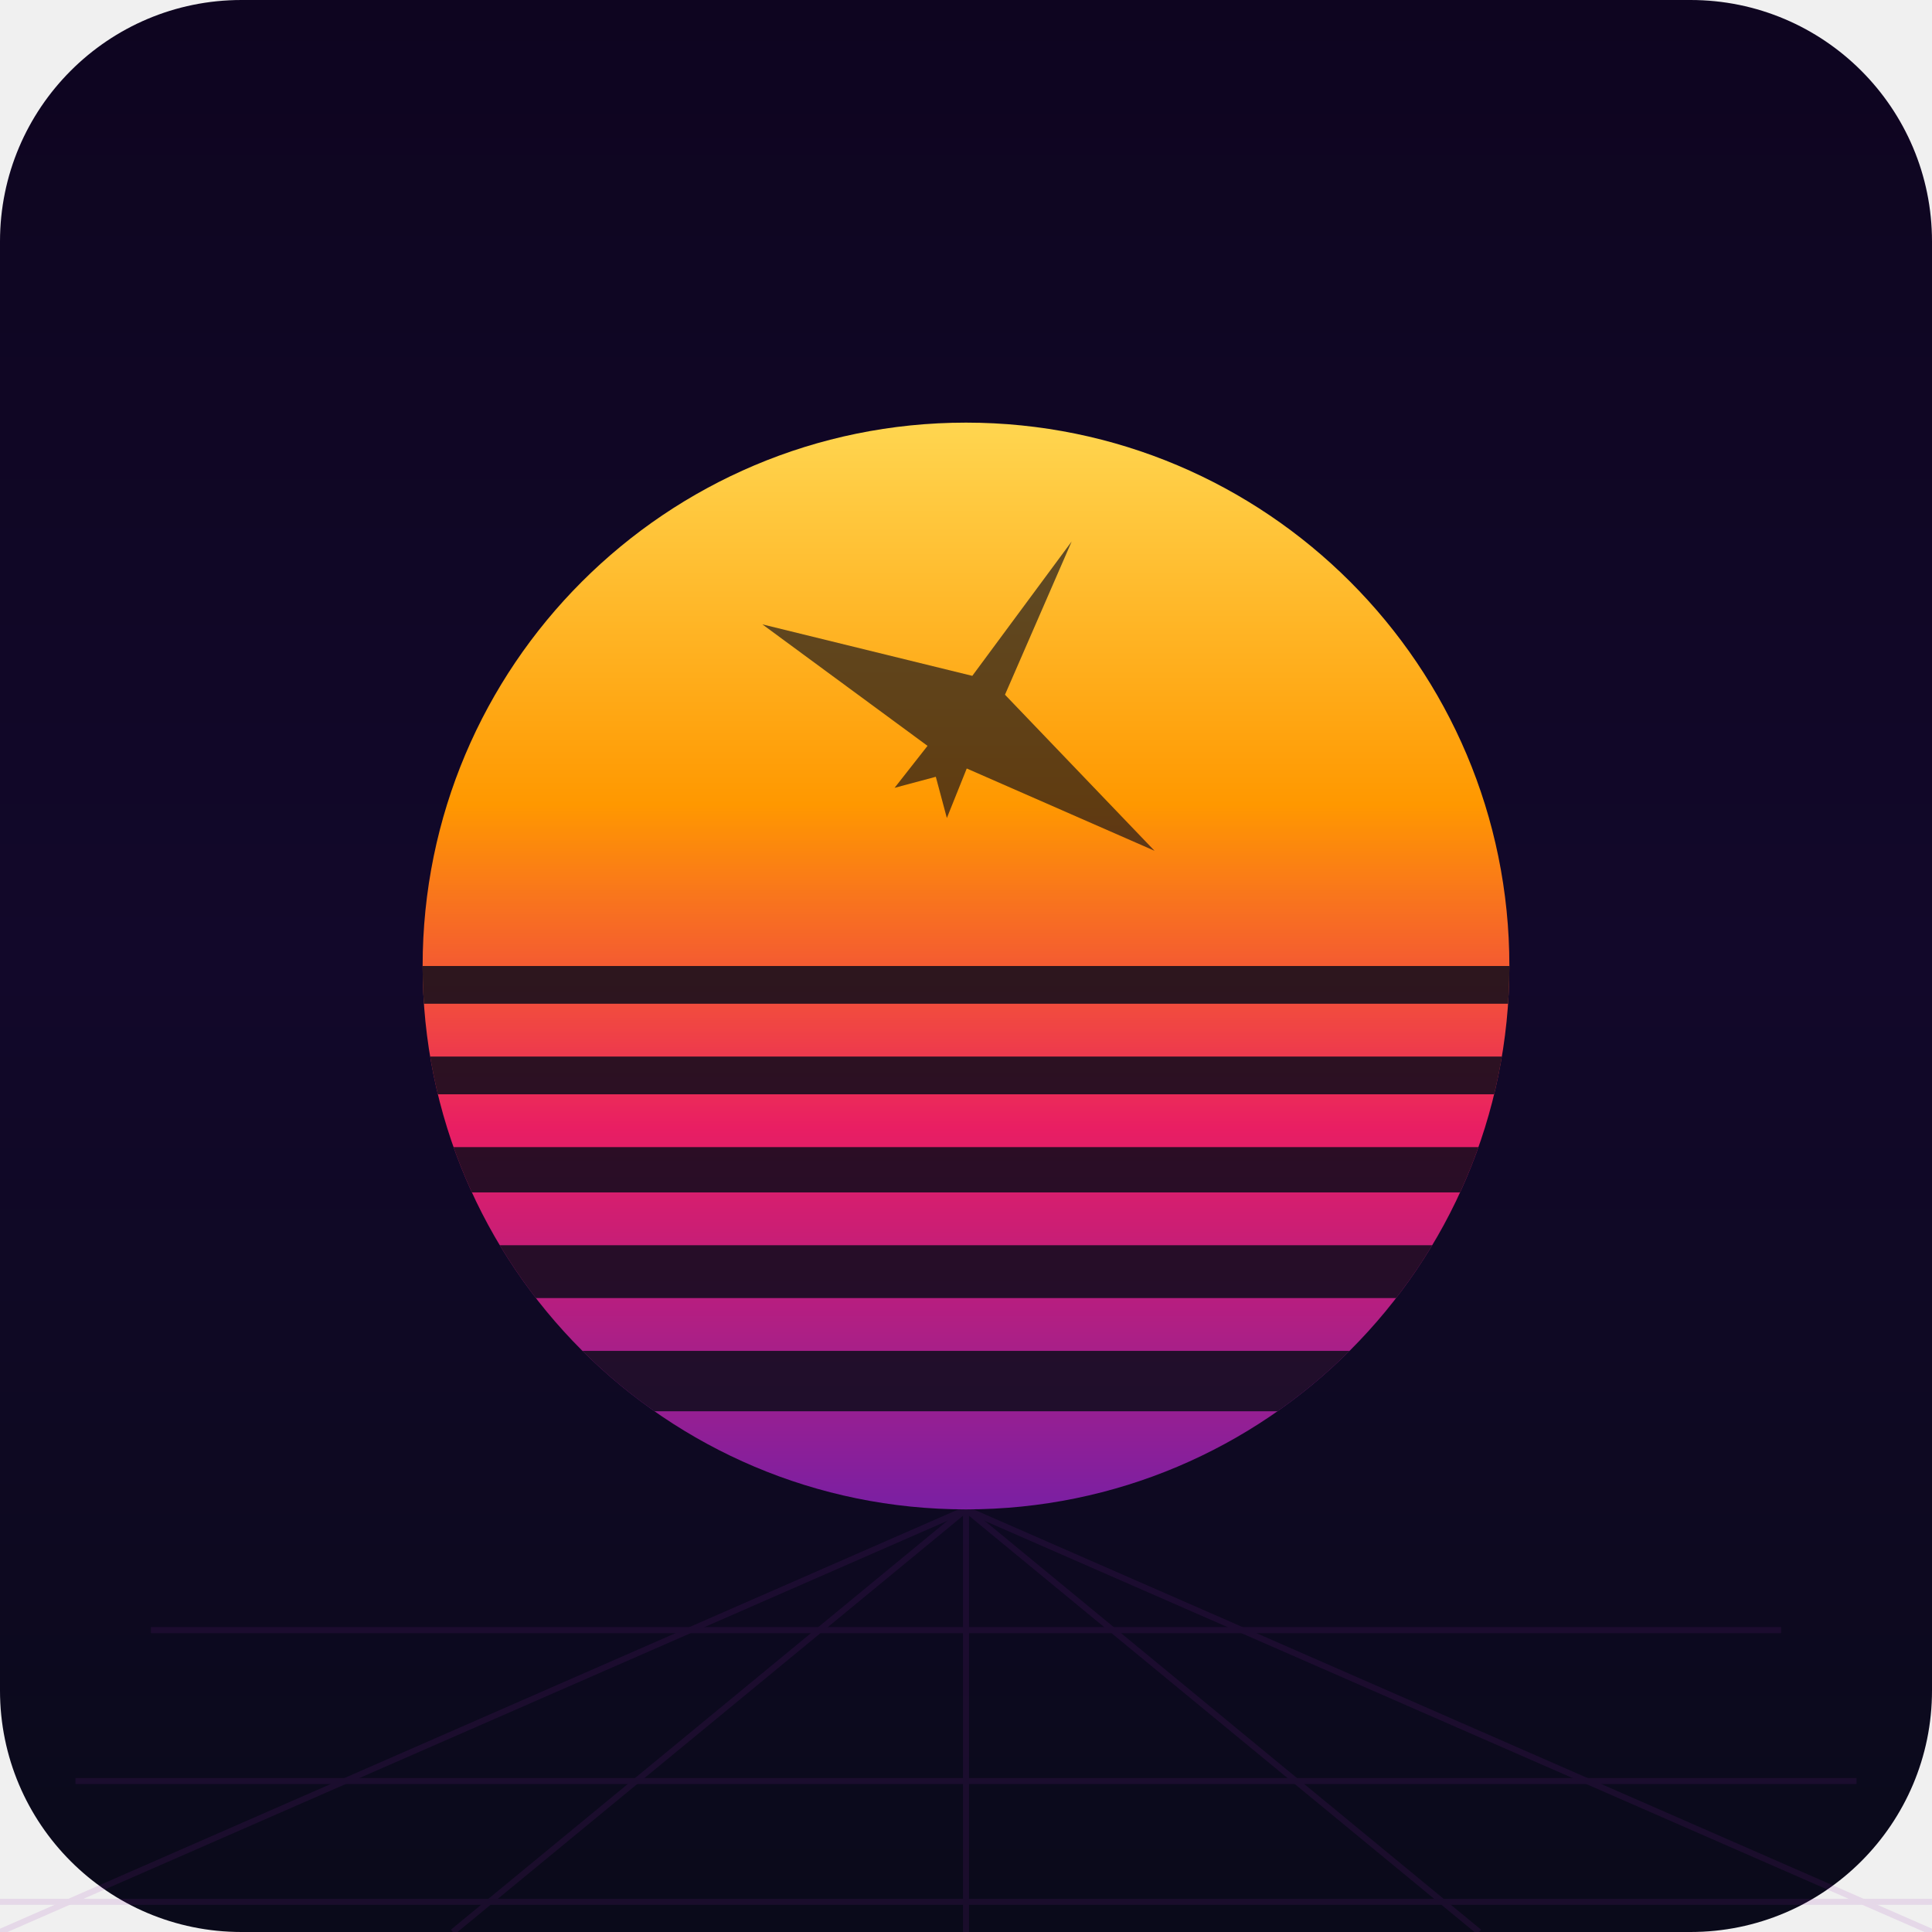
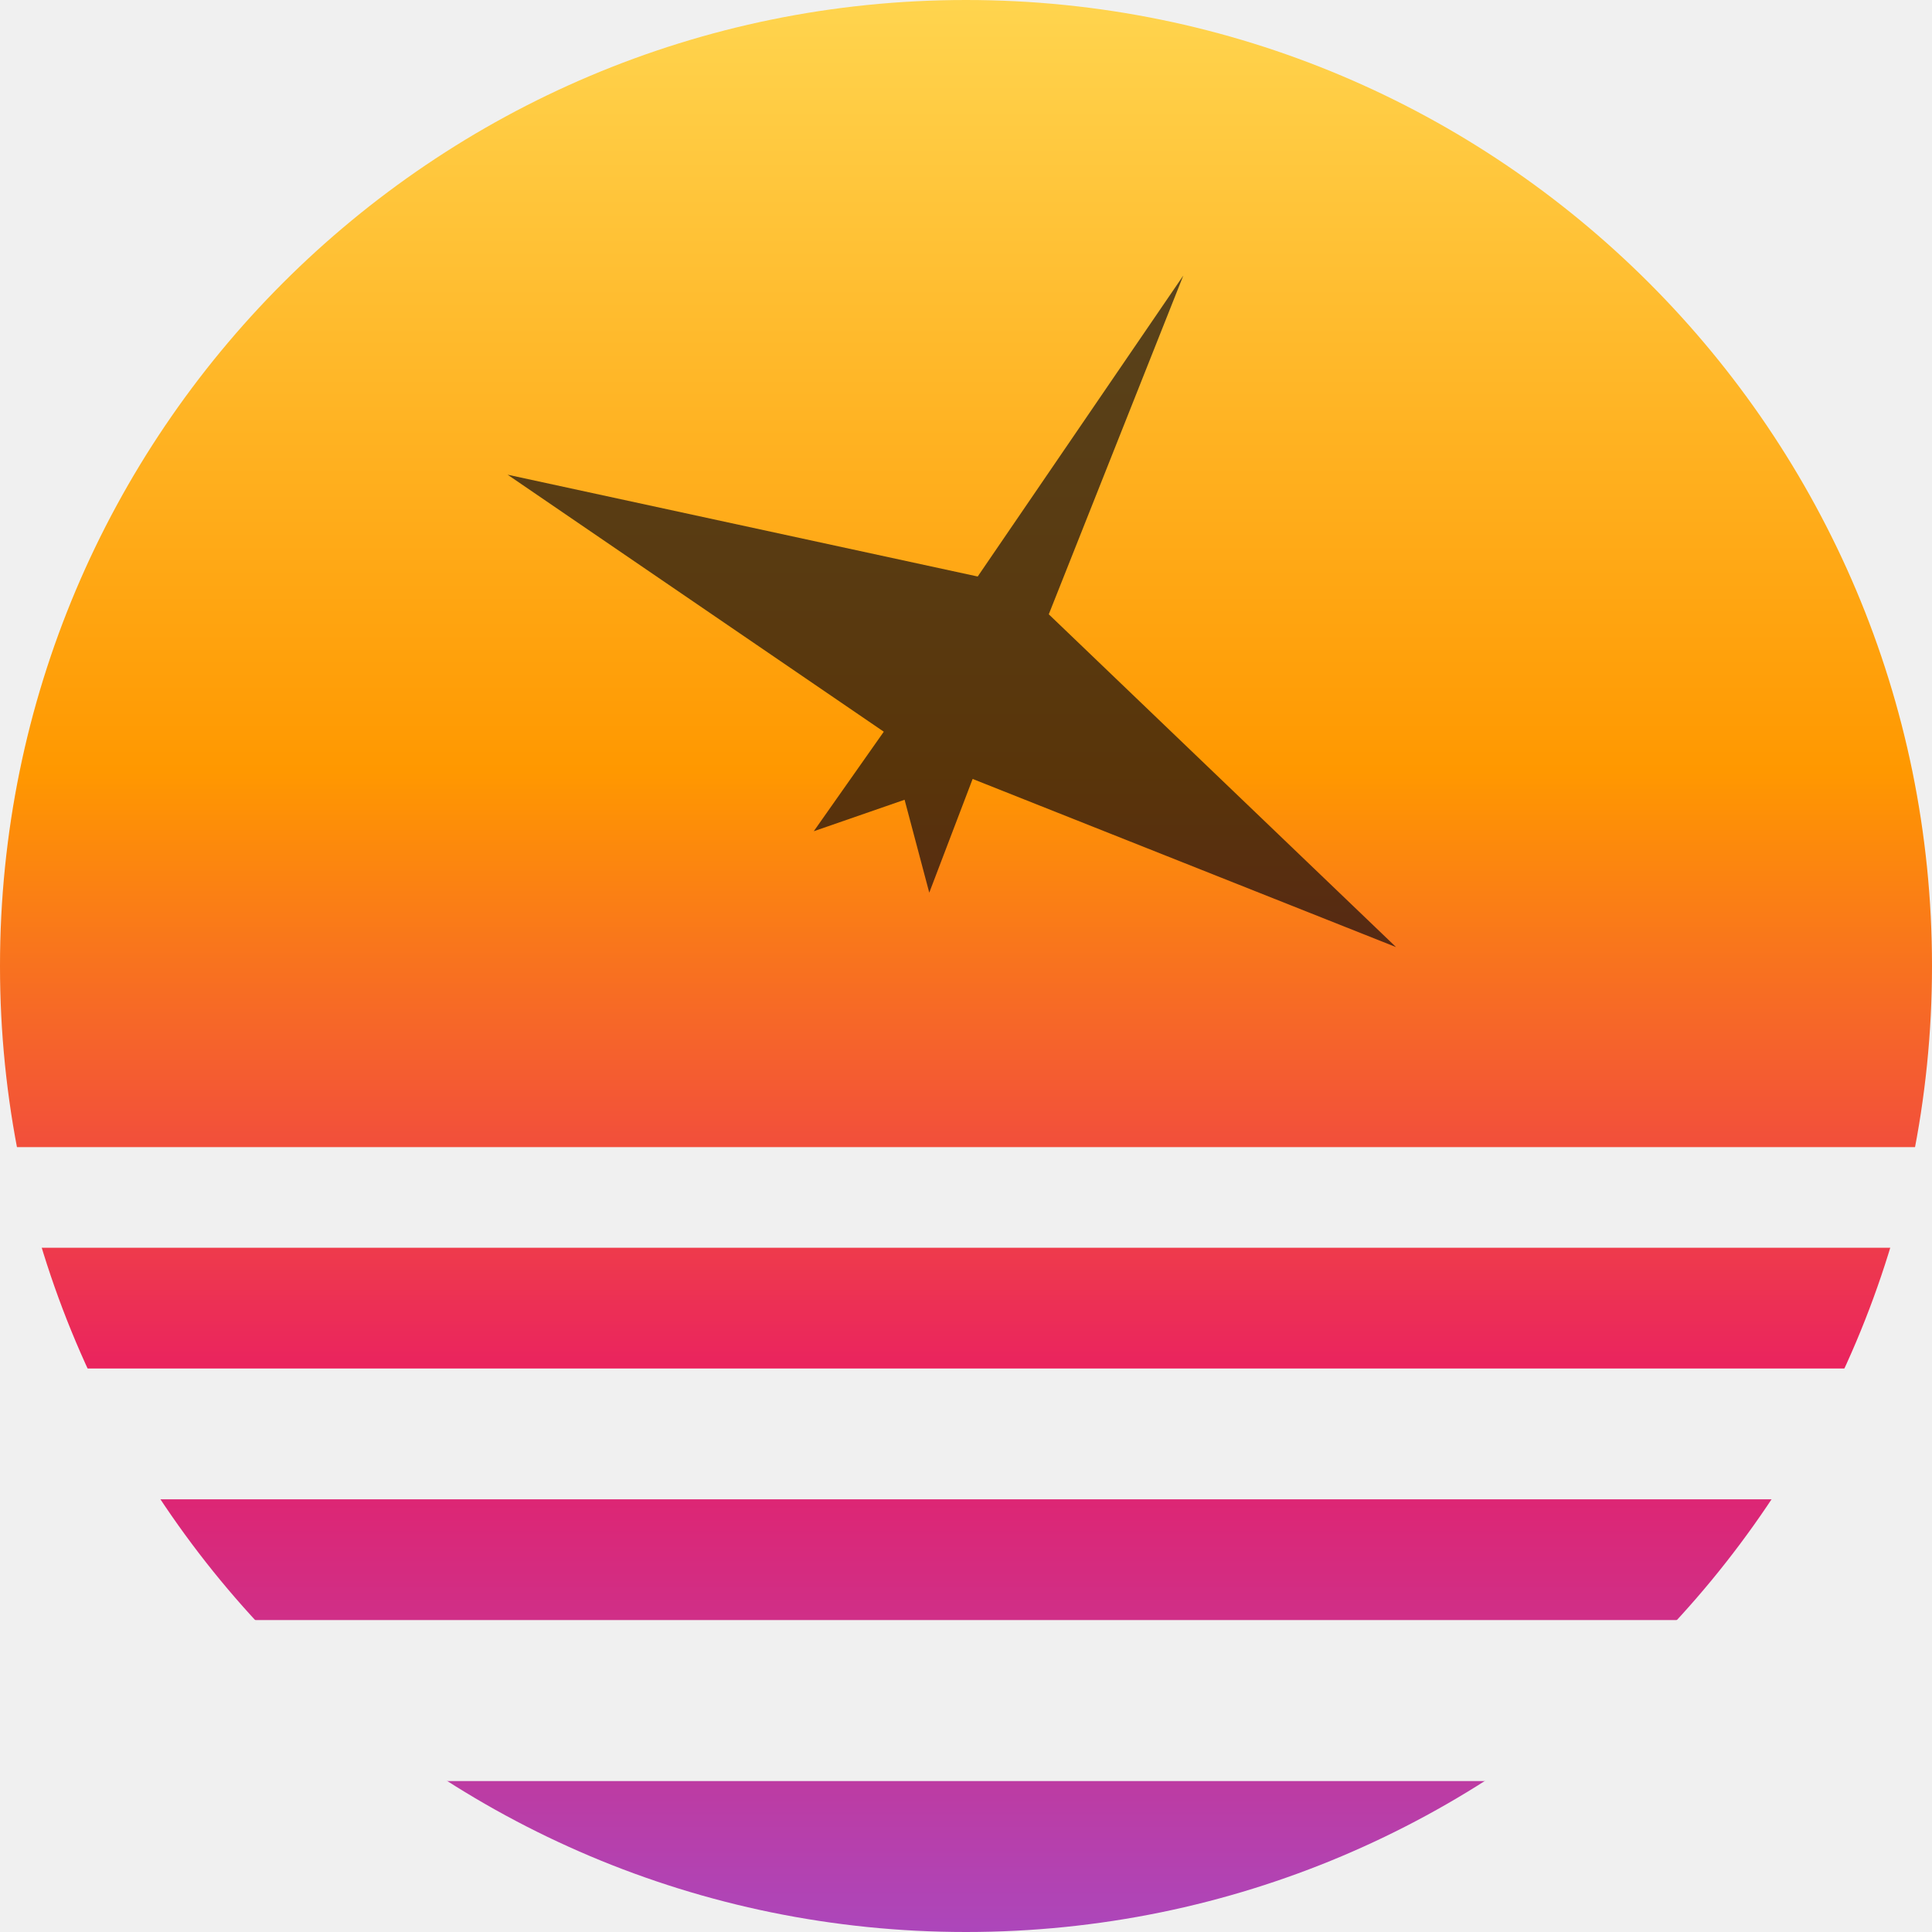
- <svg xmlns="http://www.w3.org/2000/svg" viewBox="0 0 256 256" width="256" height="256">
+ <svg xmlns="http://www.w3.org/2000/svg" viewBox="0 0 256 256" width="256" height="256" role="img" aria-label="CashPilot">
  <defs>
-     <linearGradient id="bg" x1="0%" y1="100%" x2="0%" y2="0%">
-       <stop offset="0%" style="stop-color:#0A0A1A" />
-       <stop offset="50%" style="stop-color:#12082A" />
-       <stop offset="100%" style="stop-color:#0E0520" />
+     <linearGradient id="cpSun" x1="0%" y1="0%" x2="0%" y2="100%">
+       <stop offset="0%" stop-color="#FFD54F" />
+       <stop offset="40%" stop-color="#FF9800" />
+       <stop offset="72%" stop-color="#E91E63" />
+       <stop offset="100%" stop-color="#AB47BC" />
    </linearGradient>
-     <linearGradient id="sun" x1="0%" y1="0%" x2="0%" y2="100%">
-       <stop offset="0%" style="stop-color:#FFD54F" />
-       <stop offset="35%" style="stop-color:#FF9800" />
-       <stop offset="65%" style="stop-color:#E91E63" />
-       <stop offset="100%" style="stop-color:#7B1FA2" />
-     </linearGradient>
-     <clipPath id="sunClip">
-       <circle cx="128" cy="128" r="72" />
-     </clipPath>
+     <mask id="cpBands">
+       <rect width="256" height="256" fill="#fff" />
+       <rect x="16" y="150" width="224" height="10" fill="#000" />
+       <rect x="16" y="172" width="224" height="13" fill="#000" />
+       <rect x="16" y="197" width="224" height="16" fill="#000" />
+     </mask>
  </defs>
-   <rect width="256" height="256" rx="32" fill="url(#bg)" />
-   <circle cx="128" cy="128" r="72" fill="url(#sun)" />
-   <g clip-path="url(#sunClip)">
-     <rect x="40" y="128" width="176" height="5" fill="#0A0A1A" opacity="0.85" />
-     <rect x="40" y="140" width="176" height="5" fill="#0A0A1A" opacity="0.85" />
-     <rect x="40" y="152" width="176" height="6" fill="#0A0A1A" opacity="0.85" />
-     <rect x="40" y="165" width="176" height="7" fill="#0A0A1A" opacity="0.85" />
-     <rect x="40" y="179" width="176" height="8" fill="#0A0A1A" opacity="0.85" />
-     <g transform="translate(128,96) rotate(30)">
-       <path d="M0,-28 L2.5,-6 L30,2 L3,5 L4,12 L0,8 L-4,12 L-3,5 L-30,2 L-2.5,-6 Z" fill="#0A0A1A" opacity="0.65" />
+   <g transform="translate(128,128) scale(1.333333) translate(-128,-132)">
+     <circle cx="128" cy="132" r="96" fill="url(#cpSun)" mask="url(#cpBands)" />
+     <g transform="translate(128,104) rotate(28)">
+       <path d="M0,-46 L4,-10 L50,3 L5,8 L6.5,20 L0,13 L-6.5,20 L-5,8 L-50,3 L-4,-10 Z" fill="#000010" opacity="0.65" />
    </g>
  </g>
-   <g opacity="0.12" stroke="#8E24AA" stroke-width="0.8" fill="none">
-     <line x1="128" y1="200" x2="0" y2="256" />
-     <line x1="128" y1="200" x2="256" y2="256" />
-     <line x1="128" y1="200" x2="60" y2="256" />
-     <line x1="128" y1="200" x2="196" y2="256" />
-     <line x1="128" y1="200" x2="128" y2="256" />
-     <line x1="20" y1="216" x2="236" y2="216" />
-     <line x1="10" y1="236" x2="246" y2="236" />
-     <line x1="0" y1="252" x2="256" y2="252" />
-   </g>
</svg>
